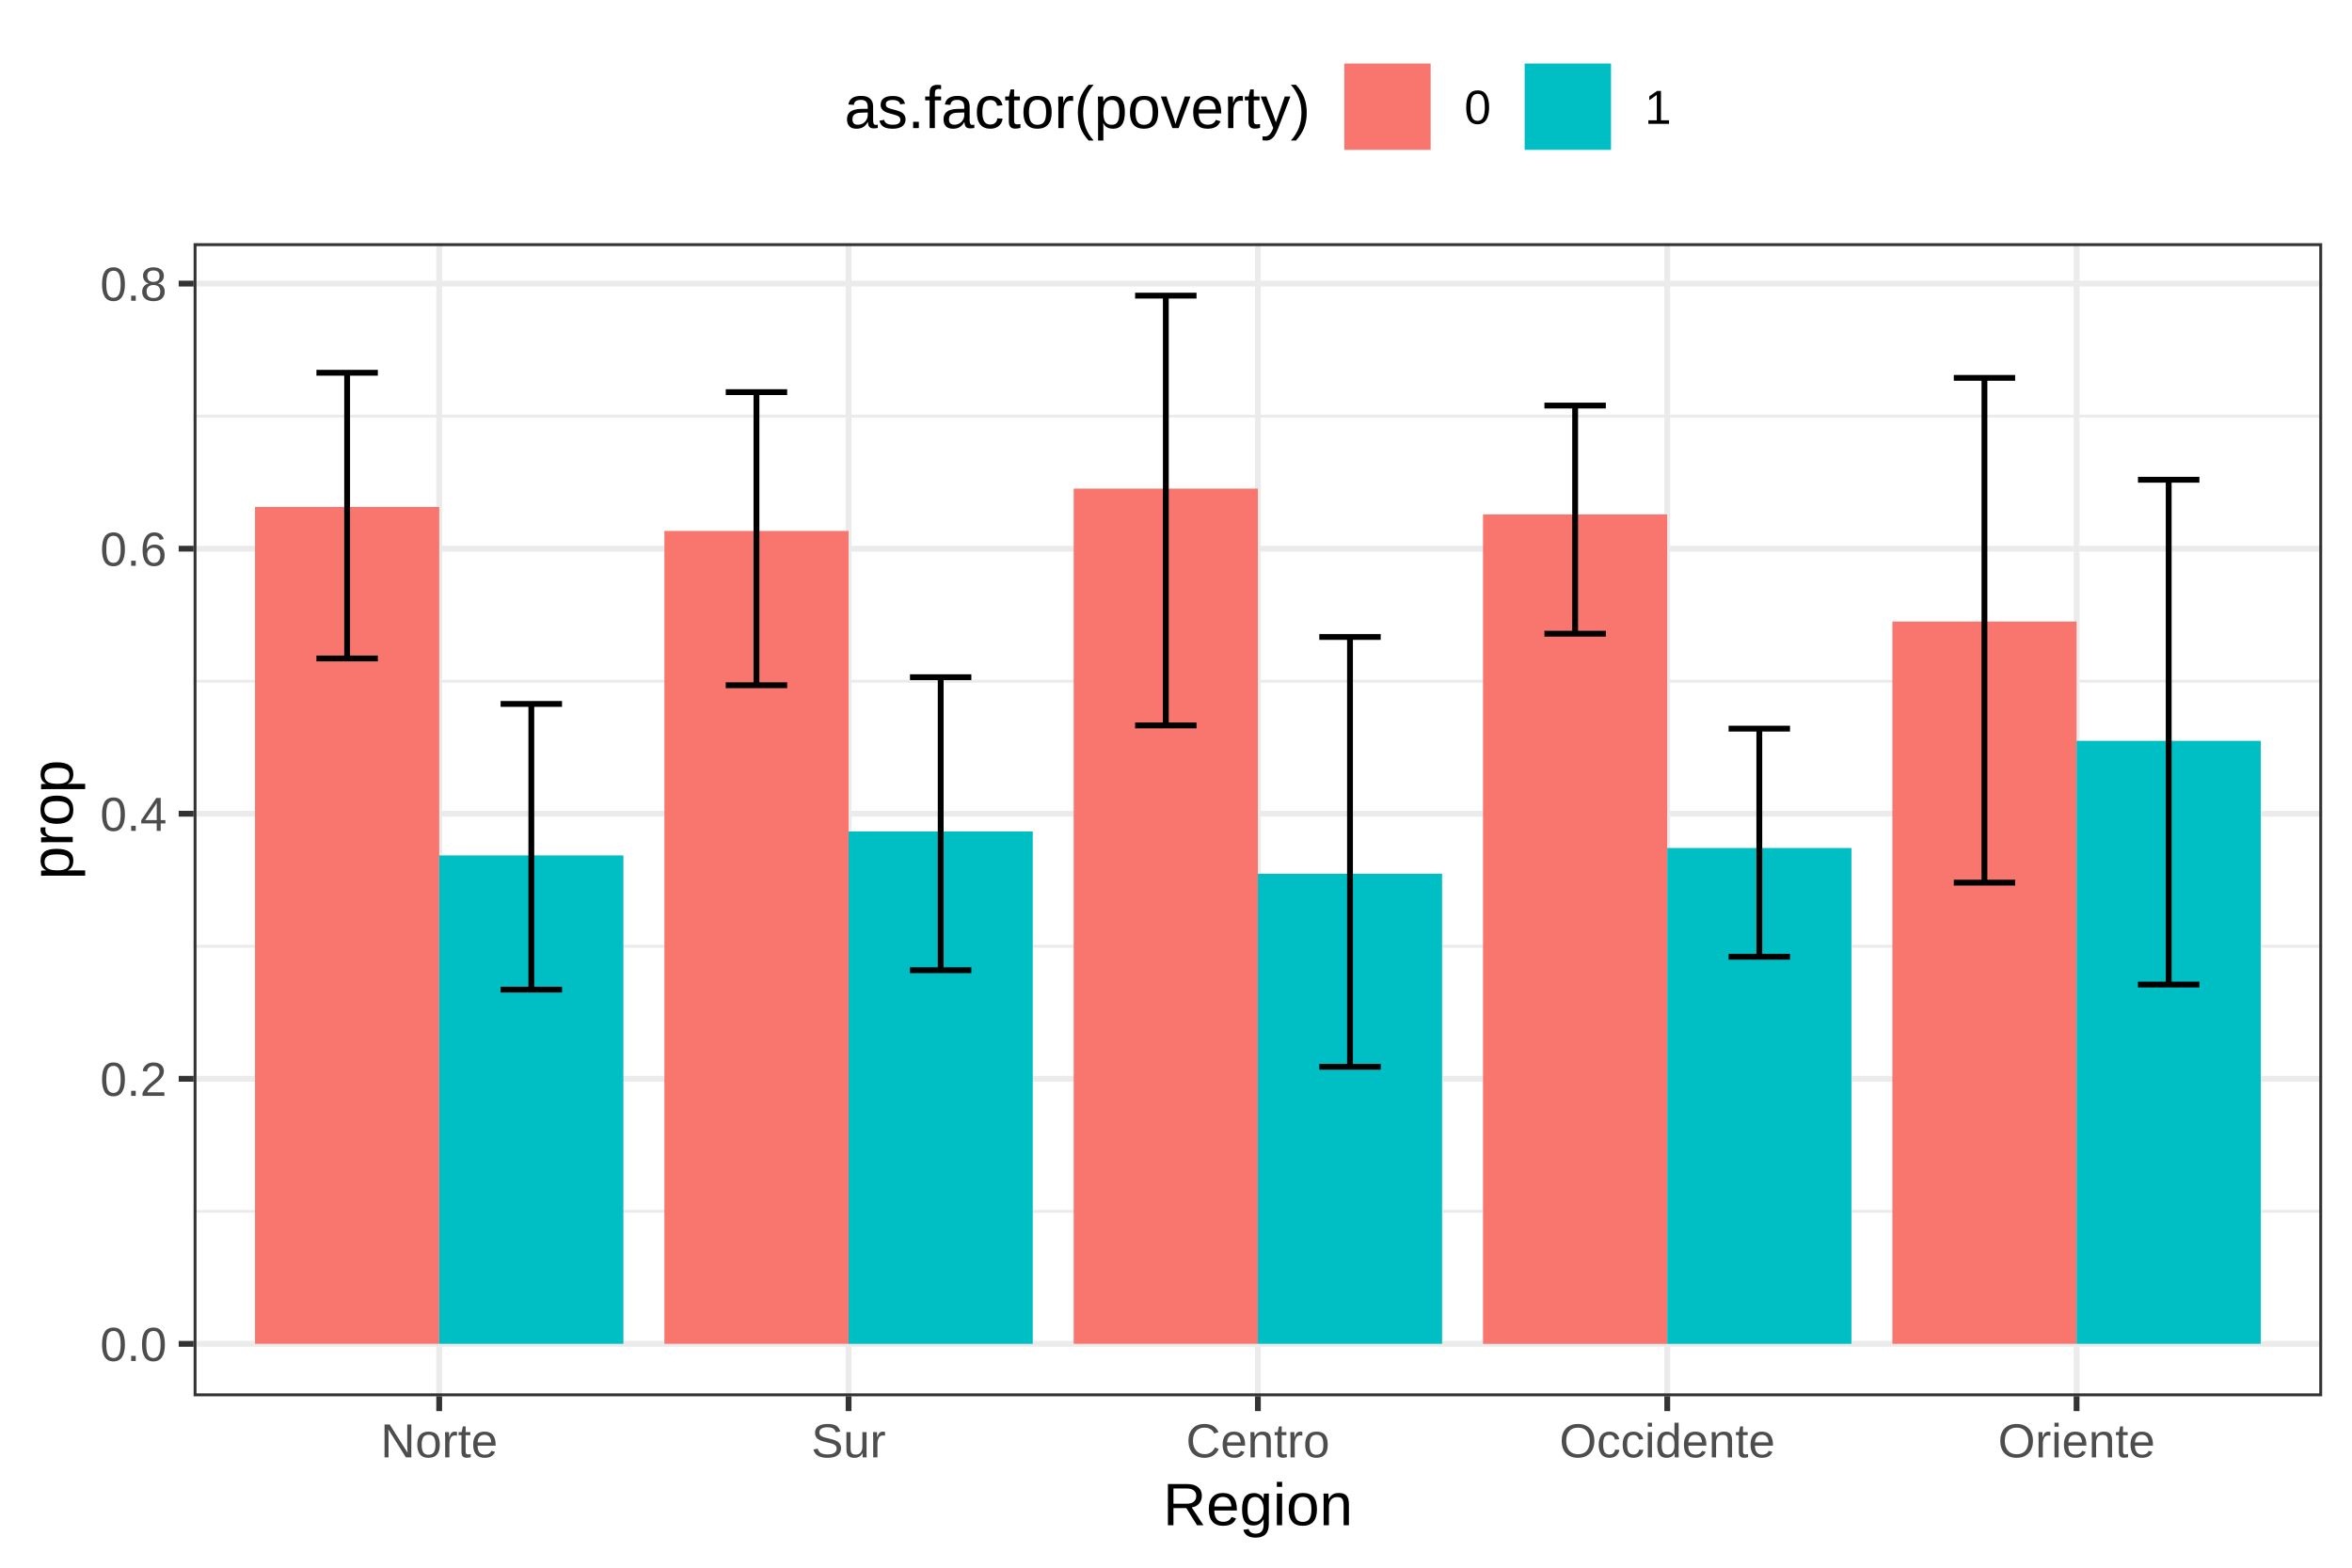
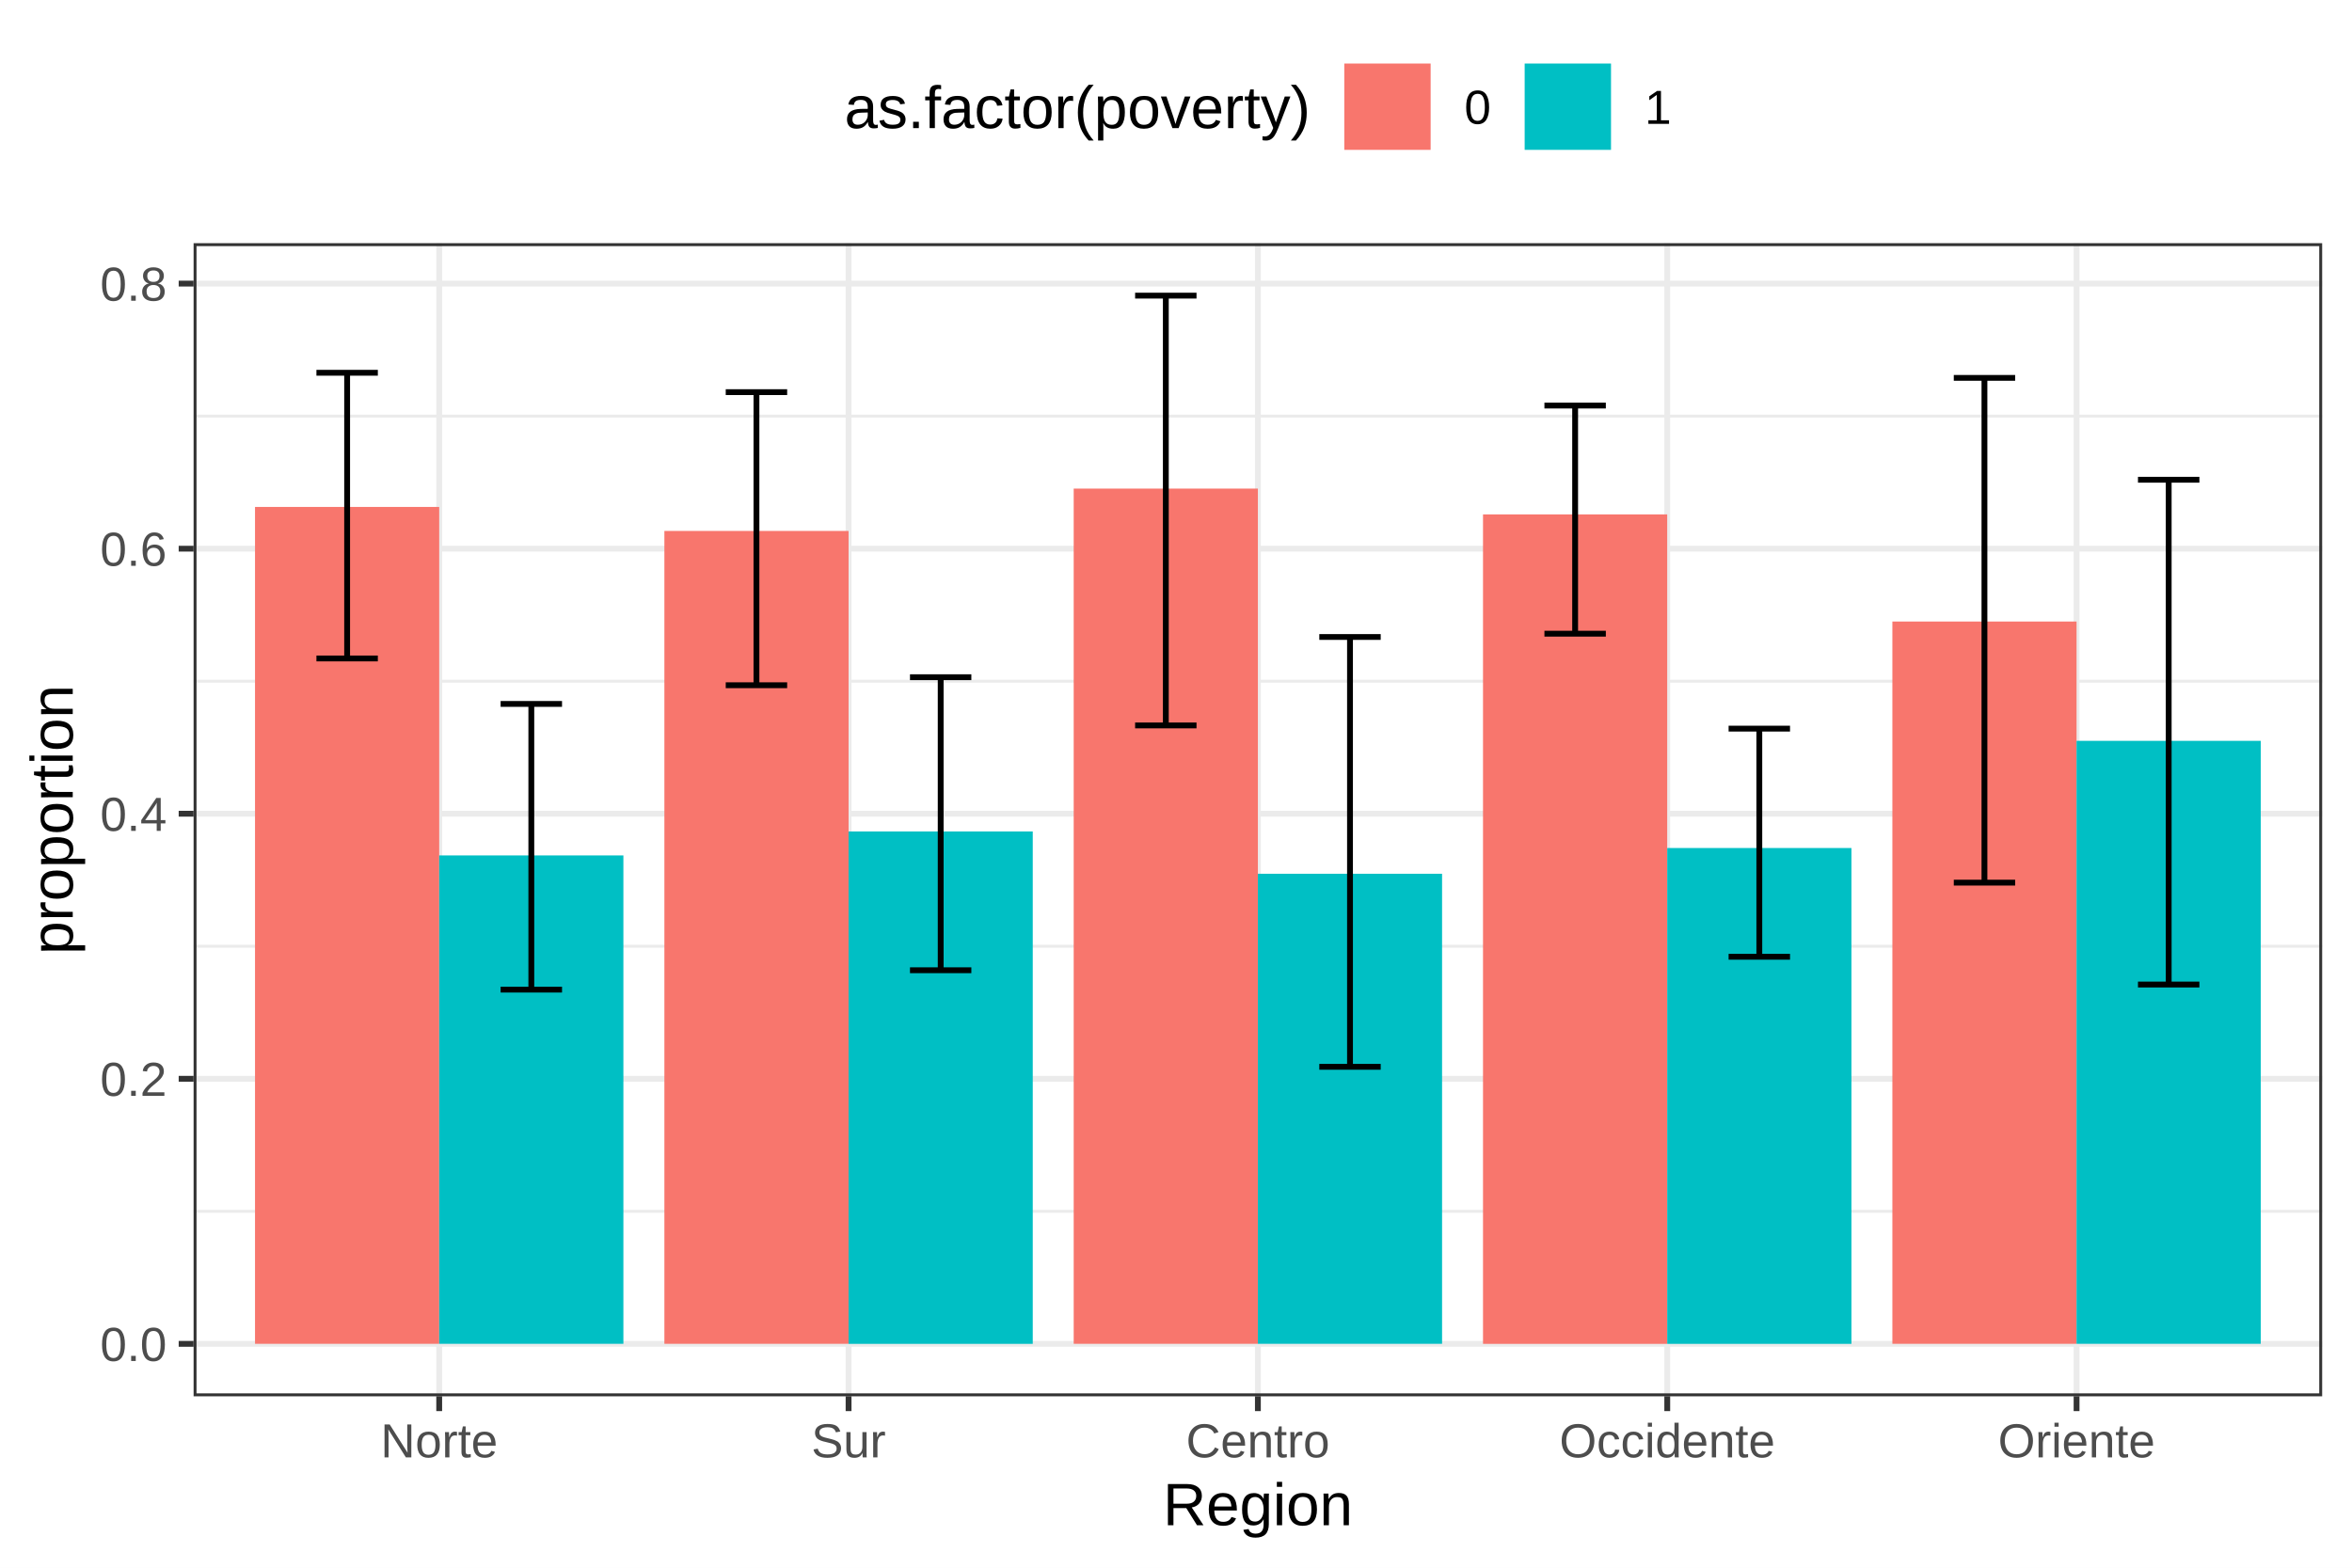
<svg xmlns="http://www.w3.org/2000/svg" width="432.00pt" height="288.00pt" viewBox="0 0 432.00 288.00">
  <g class="svglite">
    <defs>
      <style type="text/css">
    .svglite line, .svglite polyline, .svglite polygon, .svglite path, .svglite rect, .svglite circle {
      fill: none;
      stroke: #000000;
      stroke-linecap: round;
      stroke-linejoin: round;
      stroke-miterlimit: 10.00;
    }
    .svglite text {
      white-space: pre;
    }
    .svglite g.glyphgroup path {
      fill: inherit;
      stroke: none;
    }
  </style>
    </defs>
    <rect width="100%" height="100%" style="stroke: none; fill: #FFFFFF;" />
    <defs>
      <clipPath id="cpMC4wMHw0MzIuMDB8MC4wMHwyODguMDA=">
        <rect x="0.00" y="0.00" width="432.00" height="288.00" />
      </clipPath>
    </defs>
    <g clip-path="url(#cpMC4wMHw0MzIuMDB8MC4wMHwyODguMDA=)">
      <rect x="0" y="0.00" width="432.00" height="288.00" style="stroke-width: 1.07; stroke: #FFFFFF; fill: #FFFFFF;" />
    </g>
    <defs>
      <clipPath id="cpMzUuNTZ8NDI2LjUyfDQ0LjY4fDI1Ni41MA==">
        <rect x="35.56" y="44.68" width="390.96" height="211.83" />
      </clipPath>
    </defs>
    <g clip-path="url(#cpMzUuNTZ8NDI2LjUyfDQ0LjY4fDI1Ni41MA==)">
      <rect x="35.56" y="44.68" width="390.96" height="211.83" style="stroke-width: 1.07; stroke: none; fill: #FFFFFF;" />
      <polyline points="35.56,222.53 426.52,222.53 " style="stroke-width: 0.53; stroke: #EBEBEB; stroke-linecap: butt;" />
      <polyline points="35.56,173.84 426.52,173.84 " style="stroke-width: 0.53; stroke: #EBEBEB; stroke-linecap: butt;" />
      <polyline points="35.56,125.14 426.52,125.14 " style="stroke-width: 0.53; stroke: #EBEBEB; stroke-linecap: butt;" />
      <polyline points="35.56,76.45 426.52,76.45 " style="stroke-width: 0.53; stroke: #EBEBEB; stroke-linecap: butt;" />
      <polyline points="35.56,246.88 426.52,246.88 " style="stroke-width: 1.07; stroke: #EBEBEB; stroke-linecap: butt;" />
      <polyline points="35.56,198.18 426.52,198.18 " style="stroke-width: 1.07; stroke: #EBEBEB; stroke-linecap: butt;" />
      <polyline points="35.56,149.49 426.52,149.49 " style="stroke-width: 1.07; stroke: #EBEBEB; stroke-linecap: butt;" />
      <polyline points="35.56,100.80 426.52,100.80 " style="stroke-width: 1.07; stroke: #EBEBEB; stroke-linecap: butt;" />
      <polyline points="35.56,52.10 426.52,52.10 " style="stroke-width: 1.07; stroke: #EBEBEB; stroke-linecap: butt;" />
      <polyline points="80.67,256.50 80.67,44.68 " style="stroke-width: 1.07; stroke: #EBEBEB; stroke-linecap: butt;" />
      <polyline points="155.86,256.50 155.86,44.68 " style="stroke-width: 1.07; stroke: #EBEBEB; stroke-linecap: butt;" />
      <polyline points="231.04,256.50 231.04,44.68 " style="stroke-width: 1.07; stroke: #EBEBEB; stroke-linecap: butt;" />
      <polyline points="306.23,256.50 306.23,44.68 " style="stroke-width: 1.07; stroke: #EBEBEB; stroke-linecap: butt;" />
      <polyline points="381.41,256.50 381.41,44.68 " style="stroke-width: 1.07; stroke: #EBEBEB; stroke-linecap: butt;" />
      <rect x="46.84" y="93.13" width="33.83" height="153.74" style="stroke-width: 1.07; stroke: none; stroke-linecap: butt; stroke-linejoin: miter; fill: #F8766D;" />
      <rect x="80.67" y="157.15" width="33.83" height="89.72" style="stroke-width: 1.07; stroke: none; stroke-linecap: butt; stroke-linejoin: miter; fill: #00BFC4;" />
      <rect x="122.03" y="97.54" width="33.83" height="149.33" style="stroke-width: 1.07; stroke: none; stroke-linecap: butt; stroke-linejoin: miter; fill: #F8766D;" />
      <rect x="155.86" y="152.75" width="33.83" height="94.13" style="stroke-width: 1.07; stroke: none; stroke-linecap: butt; stroke-linejoin: miter; fill: #00BFC4;" />
      <rect x="197.21" y="89.76" width="33.83" height="157.11" style="stroke-width: 1.07; stroke: none; stroke-linecap: butt; stroke-linejoin: miter; fill: #F8766D;" />
      <rect x="231.04" y="160.52" width="33.83" height="86.35" style="stroke-width: 1.07; stroke: none; stroke-linecap: butt; stroke-linejoin: miter; fill: #00BFC4;" />
      <rect x="272.39" y="94.50" width="33.83" height="152.38" style="stroke-width: 1.07; stroke: none; stroke-linecap: butt; stroke-linejoin: miter; fill: #F8766D;" />
      <rect x="306.23" y="155.79" width="33.83" height="91.09" style="stroke-width: 1.07; stroke: none; stroke-linecap: butt; stroke-linejoin: miter; fill: #00BFC4;" />
      <rect x="347.58" y="114.18" width="33.83" height="132.69" style="stroke-width: 1.07; stroke: none; stroke-linecap: butt; stroke-linejoin: miter; fill: #F8766D;" />
      <rect x="381.41" y="136.10" width="33.83" height="110.77" style="stroke-width: 1.07; stroke: none; stroke-linecap: butt; stroke-linejoin: miter; fill: #00BFC4;" />
      <polyline points="58.12,68.48 69.40,68.48 " style="stroke-width: 1.07; stroke-linecap: butt;" />
      <polyline points="63.76,68.48 63.76,120.97 " style="stroke-width: 1.07; stroke-linecap: butt;" />
      <polyline points="58.12,120.97 69.40,120.97 " style="stroke-width: 1.07; stroke-linecap: butt;" />
      <polyline points="91.95,129.32 103.23,129.32 " style="stroke-width: 1.07; stroke-linecap: butt;" />
      <polyline points="97.59,129.32 97.59,181.80 " style="stroke-width: 1.07; stroke-linecap: butt;" />
      <polyline points="91.95,181.80 103.23,181.80 " style="stroke-width: 1.07; stroke-linecap: butt;" />
      <polyline points="133.30,72.04 144.58,72.04 " style="stroke-width: 1.07; stroke-linecap: butt;" />
      <polyline points="138.94,72.04 138.94,125.88 " style="stroke-width: 1.07; stroke-linecap: butt;" />
      <polyline points="133.30,125.88 144.58,125.88 " style="stroke-width: 1.07; stroke-linecap: butt;" />
      <polyline points="167.14,124.41 178.41,124.41 " style="stroke-width: 1.07; stroke-linecap: butt;" />
      <polyline points="172.78,124.41 172.78,178.24 " style="stroke-width: 1.07; stroke-linecap: butt;" />
      <polyline points="167.14,178.24 178.41,178.24 " style="stroke-width: 1.07; stroke-linecap: butt;" />
      <polyline points="208.49,54.31 219.77,54.31 " style="stroke-width: 1.07; stroke-linecap: butt;" />
      <polyline points="214.13,54.31 214.13,133.27 " style="stroke-width: 1.07; stroke-linecap: butt;" />
      <polyline points="208.49,133.27 219.77,133.27 " style="stroke-width: 1.07; stroke-linecap: butt;" />
      <polyline points="242.32,117.02 253.60,117.02 " style="stroke-width: 1.07; stroke-linecap: butt;" />
      <polyline points="247.96,117.02 247.96,195.98 " style="stroke-width: 1.07; stroke-linecap: butt;" />
      <polyline points="242.32,195.98 253.60,195.98 " style="stroke-width: 1.07; stroke-linecap: butt;" />
      <polyline points="283.67,74.51 294.95,74.51 " style="stroke-width: 1.07; stroke-linecap: butt;" />
      <polyline points="289.31,74.51 289.31,116.42 " style="stroke-width: 1.07; stroke-linecap: butt;" />
      <polyline points="283.67,116.42 294.95,116.42 " style="stroke-width: 1.07; stroke-linecap: butt;" />
      <polyline points="317.50,133.86 328.78,133.86 " style="stroke-width: 1.07; stroke-linecap: butt;" />
      <polyline points="323.14,133.86 323.14,175.77 " style="stroke-width: 1.07; stroke-linecap: butt;" />
      <polyline points="317.50,175.77 328.78,175.77 " style="stroke-width: 1.07; stroke-linecap: butt;" />
      <polyline points="358.86,69.42 370.13,69.42 " style="stroke-width: 1.07; stroke-linecap: butt;" />
      <polyline points="364.49,69.42 364.49,162.15 " style="stroke-width: 1.07; stroke-linecap: butt;" />
      <polyline points="358.86,162.15 370.13,162.15 " style="stroke-width: 1.07; stroke-linecap: butt;" />
      <polyline points="392.69,88.13 403.97,88.13 " style="stroke-width: 1.07; stroke-linecap: butt;" />
      <polyline points="398.33,88.13 398.33,180.87 " style="stroke-width: 1.07; stroke-linecap: butt;" />
      <polyline points="392.69,180.87 403.97,180.87 " style="stroke-width: 1.07; stroke-linecap: butt;" />
      <rect x="35.56" y="44.68" width="390.96" height="211.83" style="stroke-width: 1.07; stroke: #333333;" />
    </g>
    <g clip-path="url(#cpMC4wMHw0MzIuMDB8MC4wMHwyODguMDA=)">
      <text x="30.63" y="250.03" text-anchor="end" style="font-size: 8.80px;fill: #4D4D4D; font-family: &quot;Arial&quot;;" textLength="12.22px" lengthAdjust="spacingAndGlyphs">0.0</text>
      <text x="30.63" y="201.33" text-anchor="end" style="font-size: 8.80px;fill: #4D4D4D; font-family: &quot;Arial&quot;;" textLength="12.22px" lengthAdjust="spacingAndGlyphs">0.2</text>
      <text x="30.63" y="152.64" text-anchor="end" style="font-size: 8.80px;fill: #4D4D4D; font-family: &quot;Arial&quot;;" textLength="12.22px" lengthAdjust="spacingAndGlyphs">0.4</text>
      <text x="30.63" y="103.95" text-anchor="end" style="font-size: 8.80px;fill: #4D4D4D; font-family: &quot;Arial&quot;;" textLength="12.22px" lengthAdjust="spacingAndGlyphs">0.6</text>
      <text x="30.63" y="55.25" text-anchor="end" style="font-size: 8.80px;fill: #4D4D4D; font-family: &quot;Arial&quot;;" textLength="12.22px" lengthAdjust="spacingAndGlyphs">0.8</text>
      <polyline points="32.82,246.88 35.56,246.88 " style="stroke-width: 1.07; stroke: #333333; stroke-linecap: butt;" />
      <polyline points="32.82,198.18 35.56,198.18 " style="stroke-width: 1.07; stroke: #333333; stroke-linecap: butt;" />
      <polyline points="32.82,149.49 35.56,149.49 " style="stroke-width: 1.07; stroke: #333333; stroke-linecap: butt;" />
      <polyline points="32.82,100.80 35.56,100.80 " style="stroke-width: 1.07; stroke: #333333; stroke-linecap: butt;" />
      <polyline points="32.82,52.10 35.56,52.10 " style="stroke-width: 1.07; stroke: #333333; stroke-linecap: butt;" />
      <polyline points="80.67,259.24 80.67,256.50 " style="stroke-width: 1.07; stroke: #333333; stroke-linecap: butt;" />
      <polyline points="155.86,259.24 155.86,256.50 " style="stroke-width: 1.07; stroke: #333333; stroke-linecap: butt;" />
      <polyline points="231.04,259.24 231.04,256.50 " style="stroke-width: 1.07; stroke: #333333; stroke-linecap: butt;" />
      <polyline points="306.23,259.24 306.23,256.50 " style="stroke-width: 1.07; stroke: #333333; stroke-linecap: butt;" />
      <polyline points="381.41,259.24 381.41,256.50 " style="stroke-width: 1.07; stroke: #333333; stroke-linecap: butt;" />
      <text x="80.67" y="267.74" text-anchor="middle" style="font-size: 8.80px;fill: #4D4D4D; font-family: &quot;Arial&quot;;" textLength="21.50px" lengthAdjust="spacingAndGlyphs">Norte</text>
      <text x="155.86" y="267.74" text-anchor="middle" style="font-size: 8.80px;fill: #4D4D4D; font-family: &quot;Arial&quot;;" textLength="13.69px" lengthAdjust="spacingAndGlyphs">Sur</text>
      <text x="231.04" y="267.74" text-anchor="middle" style="font-size: 8.80px;fill: #4D4D4D; font-family: &quot;Arial&quot;;" textLength="26.39px" lengthAdjust="spacingAndGlyphs">Centro</text>
      <text x="306.23" y="267.74" text-anchor="middle" style="font-size: 8.80px;fill: #4D4D4D; font-family: &quot;Arial&quot;;" textLength="39.61px" lengthAdjust="spacingAndGlyphs">Occidente</text>
      <text x="381.41" y="267.74" text-anchor="middle" style="font-size: 8.80px;fill: #4D4D4D; font-family: &quot;Arial&quot;;" textLength="28.83px" lengthAdjust="spacingAndGlyphs">Oriente</text>
      <text x="231.04" y="280.20" text-anchor="middle" style="font-size: 11.00px; font-family: &quot;Arial&quot;;" textLength="34.88px" lengthAdjust="spacingAndGlyphs">Region</text>
-       <text transform="translate(13.36,150.59) rotate(-90)" text-anchor="middle" style="font-size: 11.00px; font-family: &quot;Arial&quot;;" textLength="22.03px" lengthAdjust="spacingAndGlyphs">prop</text>
+       <text transform="translate(13.36,150.59) rotate(-90)" text-anchor="middle" style="font-size: 11.00px; font-family: &quot;Arial&quot;;" textLength="49.56px" lengthAdjust="spacingAndGlyphs">proportion</text>
      <rect x="149.62" y="5.48" width="162.84" height="28.24" style="stroke-width: 1.07; stroke: none; fill: #FFFFFF;" />
      <text x="155.10" y="23.54" style="font-size: 11.00px; font-family: &quot;Arial&quot;;" textLength="85.62px" lengthAdjust="spacingAndGlyphs">as.factor(poverty)</text>
      <rect x="246.21" y="10.96" width="17.28" height="17.28" style="stroke-width: 1.07; stroke: none; fill: #FFFFFF;" />
      <rect x="246.91" y="11.67" width="15.86" height="15.86" style="stroke-width: 1.07; stroke: none; stroke-linecap: butt; stroke-linejoin: miter; fill: #F8766D;" />
      <rect x="279.33" y="10.96" width="17.28" height="17.28" style="stroke-width: 1.07; stroke: none; fill: #FFFFFF;" />
      <rect x="280.04" y="11.67" width="15.86" height="15.86" style="stroke-width: 1.07; stroke: none; stroke-linecap: butt; stroke-linejoin: miter; fill: #00BFC4;" />
      <text x="268.96" y="22.75" style="font-size: 8.80px; font-family: &quot;Arial&quot;;" textLength="4.89px" lengthAdjust="spacingAndGlyphs">0</text>
      <text x="302.09" y="22.75" style="font-size: 8.80px; font-family: &quot;Arial&quot;;" textLength="4.89px" lengthAdjust="spacingAndGlyphs">1</text>
    </g>
  </g>
</svg>
